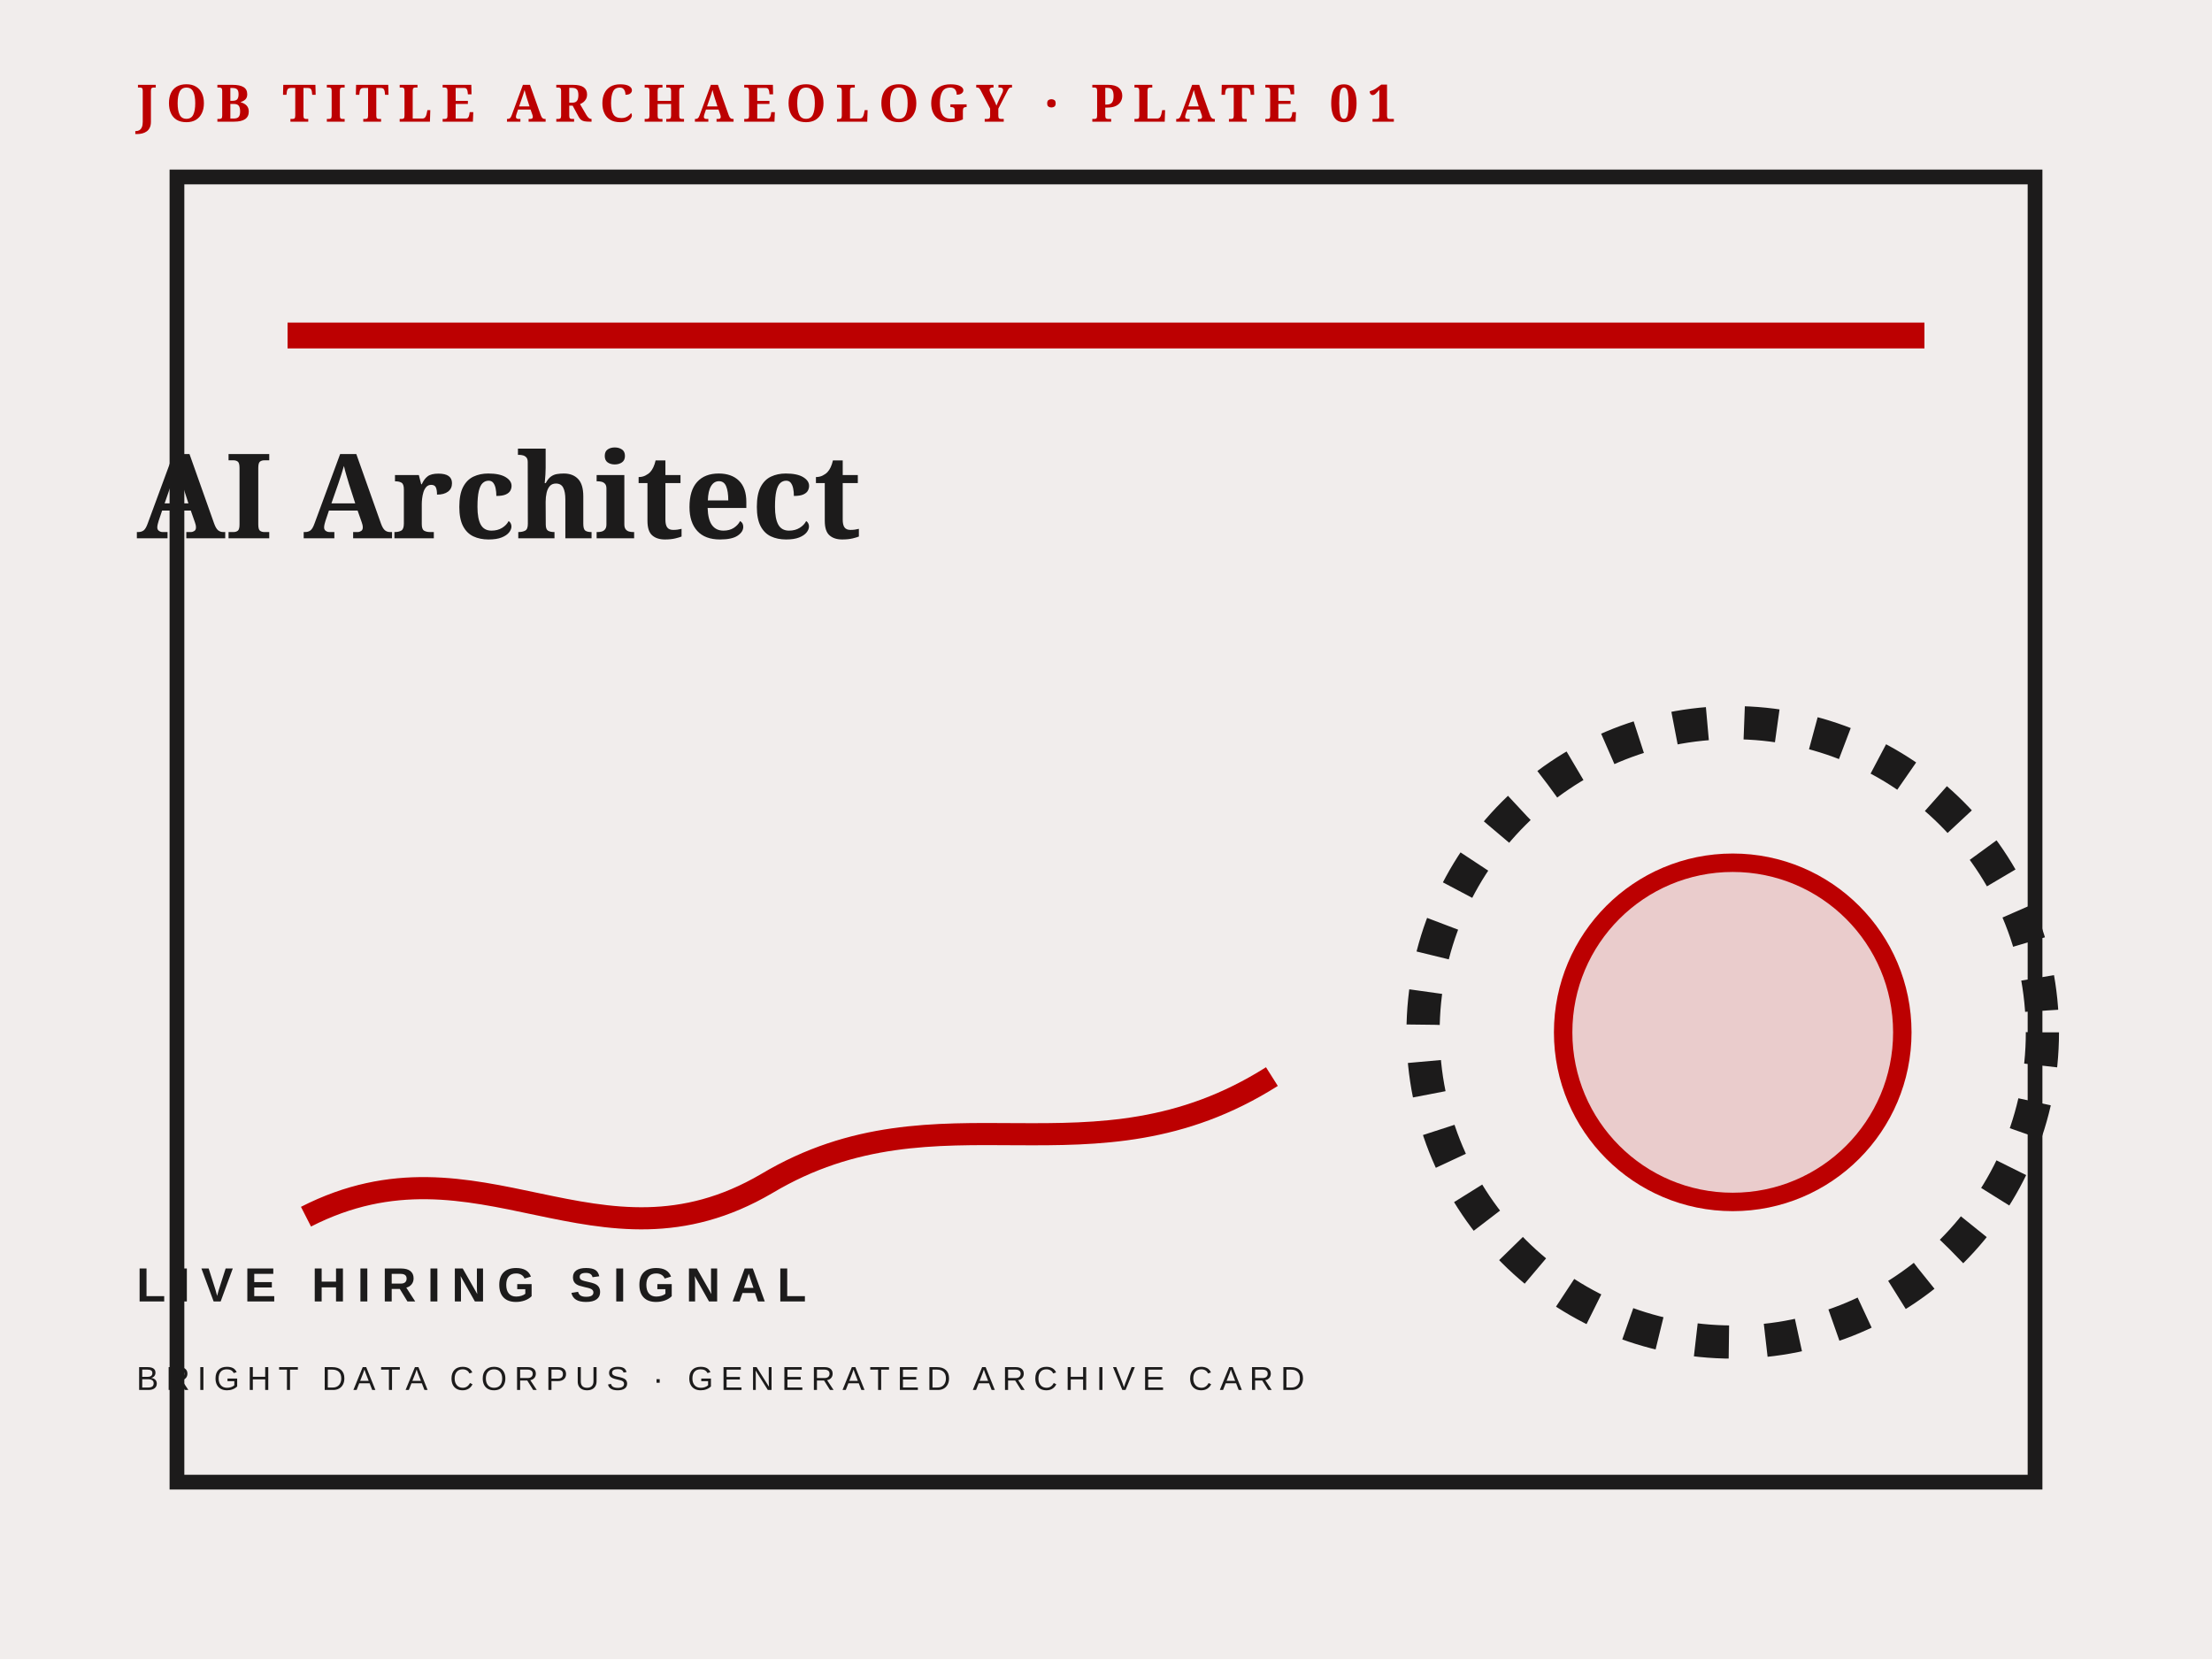
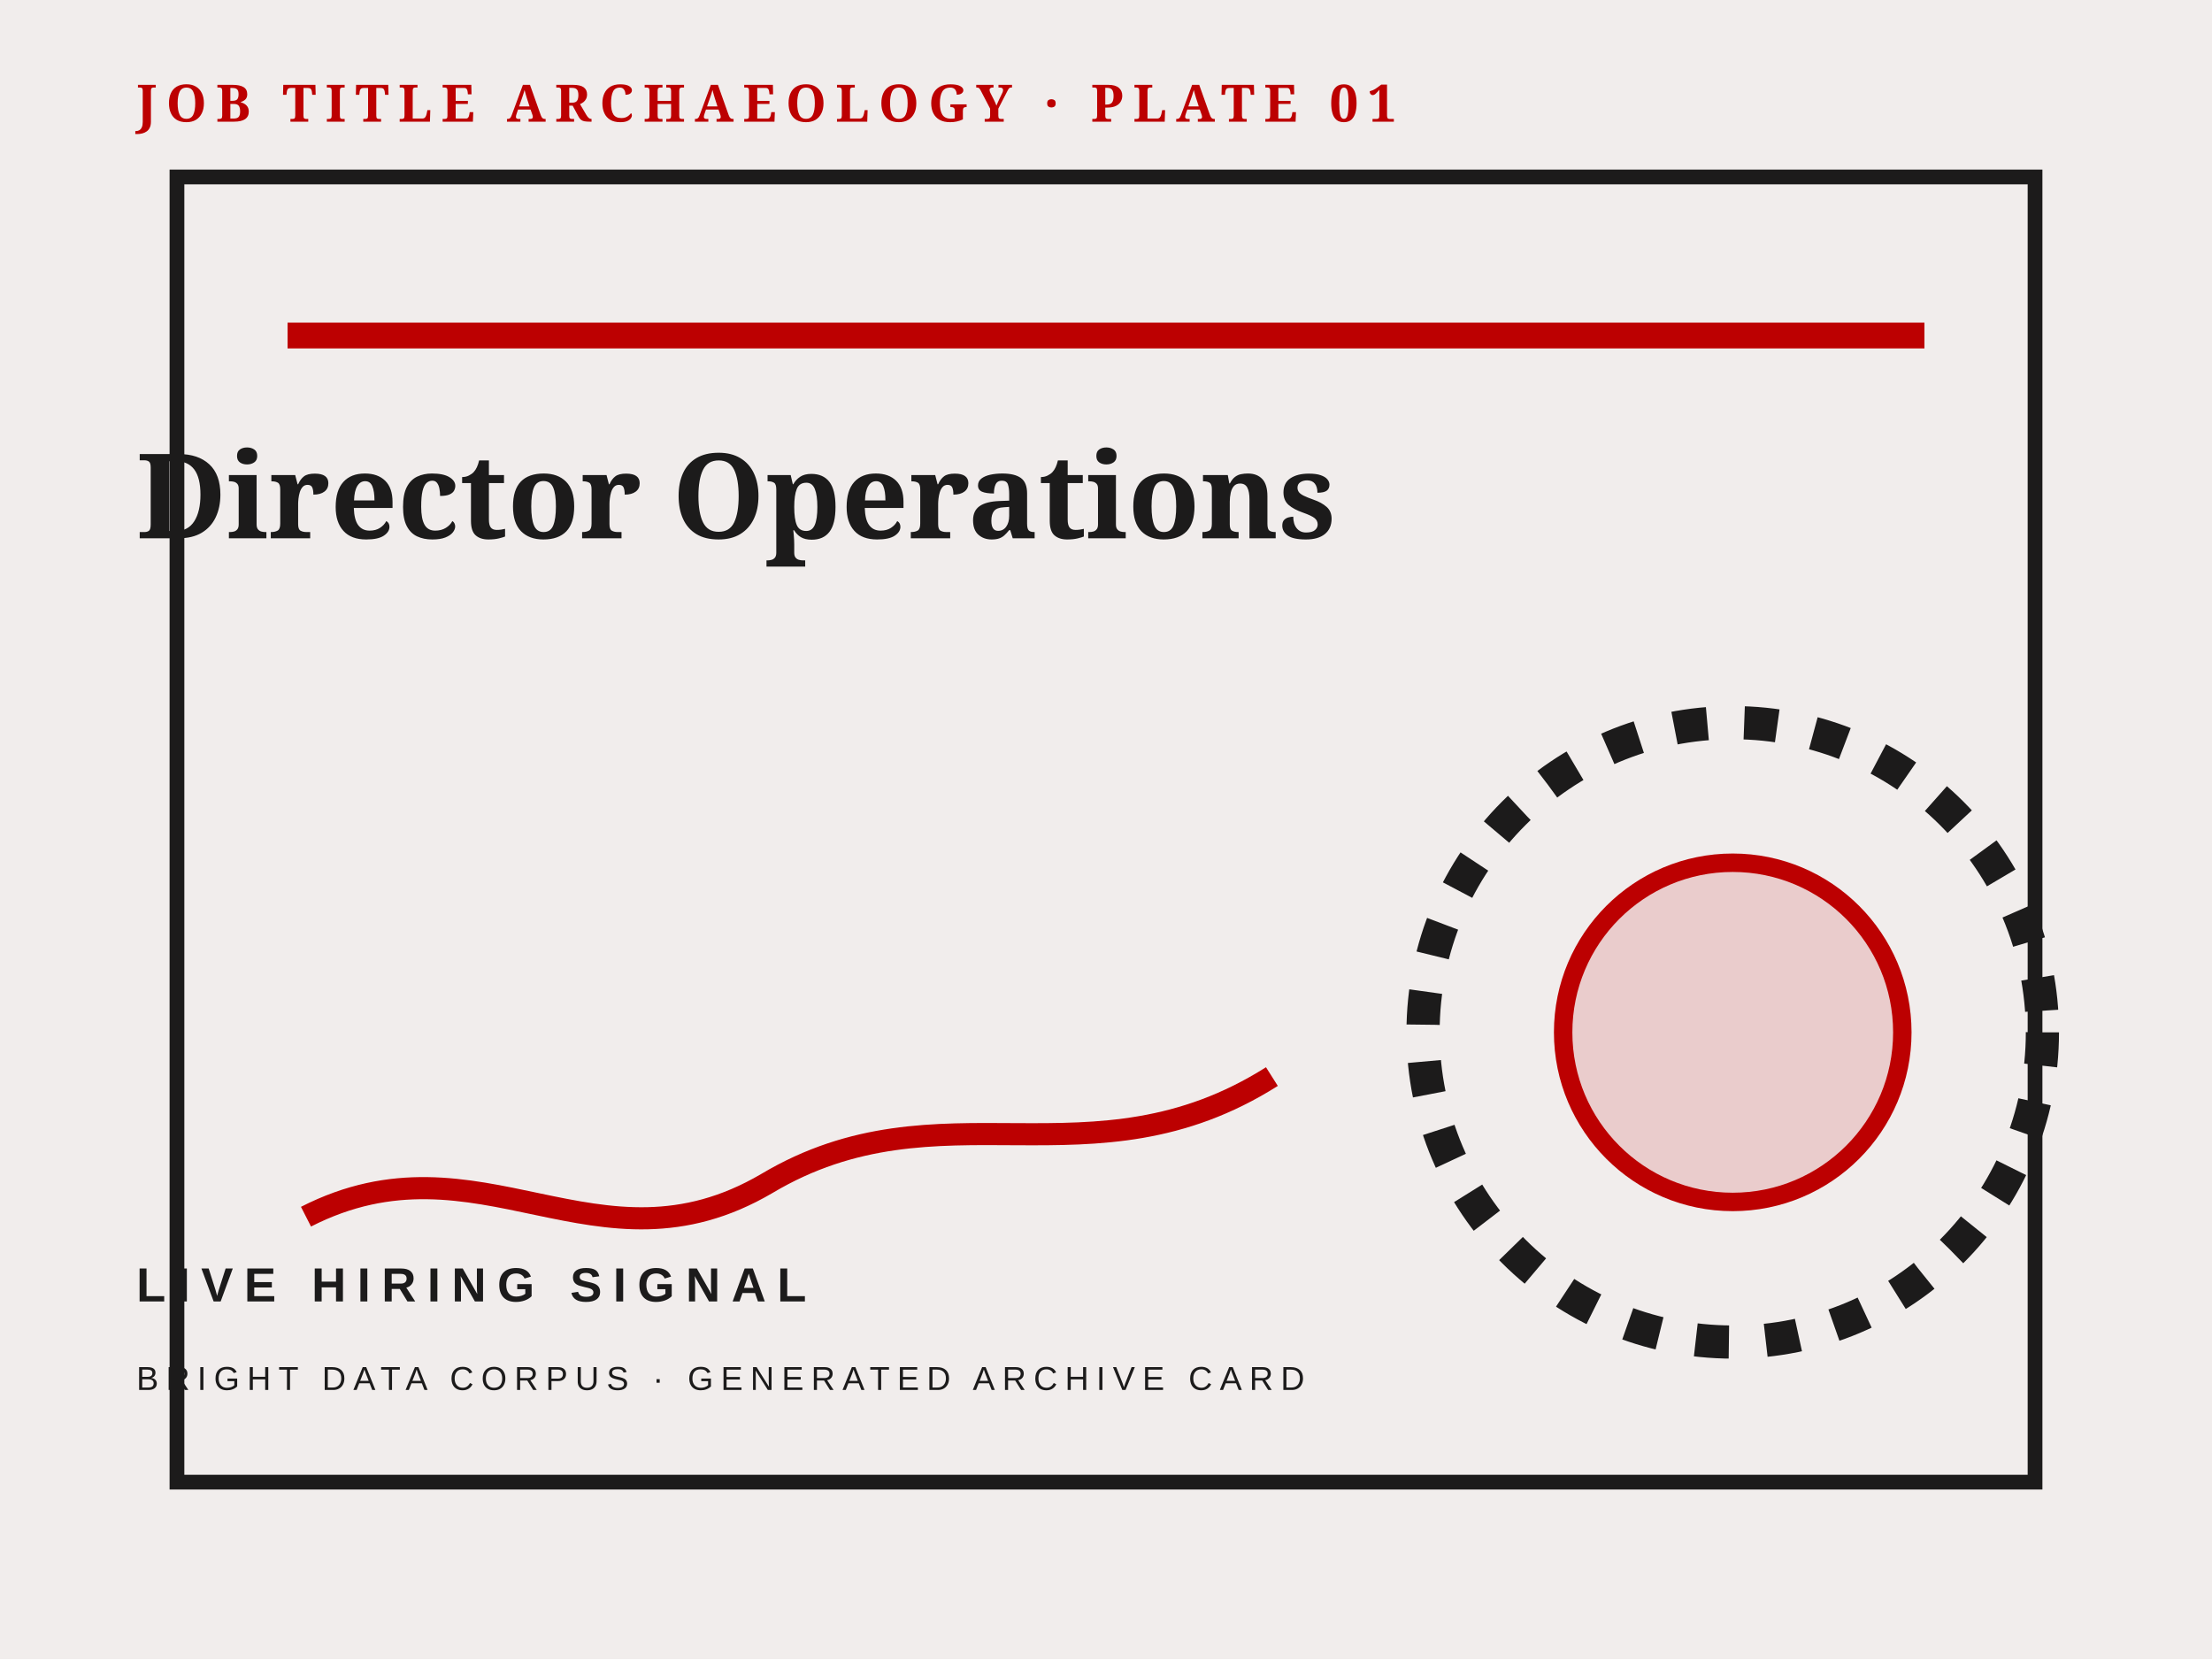
- <svg xmlns="http://www.w3.org/2000/svg" viewBox="0 0 1200 900" role="img" aria-label="AI Architect archive illustration">
+ <svg xmlns="http://www.w3.org/2000/svg" viewBox="0 0 1200 900" role="img" aria-label="Director Operations archive illustration">
  <rect width="1200" height="900" fill="#f1edec" />
  <path d="M96 96H1104V804H96Z" fill="none" stroke="#1c1b1b" stroke-width="8" />
  <path d="M156 182H1044" stroke="#bc0001" stroke-width="14" />
  <circle cx="940" cy="560" r="168" fill="none" stroke="#1c1b1b" stroke-width="18" stroke-dasharray="18 20" />
  <circle cx="940" cy="560" r="92" fill="#bc0001" fill-opacity="0.14" stroke="#bc0001" stroke-width="10" />
  <path d="M166 660C260 612 324 696 416 642C510 586 592 646 690 584" fill="none" stroke="#bc0001" stroke-width="12" />
  <text x="74" y="66" fill="#bc0001" font-family="Georgia,serif" font-size="28" font-weight="700" letter-spacing="5">JOB TITLE ARCHAEOLOGY · PLATE 01</text>
  <text x="74" y="292" fill="#1c1b1b" font-family="Georgia,serif" font-size="64" font-weight="700">
-     <tspan x="74">AI Architect</tspan>
+     <tspan x="74">Director Operations</tspan>
  </text>
  <text x="74" y="706" fill="#1c1b1b" font-family="Arial,sans-serif" font-size="26" font-weight="700" letter-spacing="6">LIVE HIRING SIGNAL</text>
  <text x="74" y="754" fill="#1c1b1b" font-family="Arial,sans-serif" font-size="18" letter-spacing="4">BRIGHT DATA CORPUS · GENERATED ARCHIVE CARD</text>
</svg>
